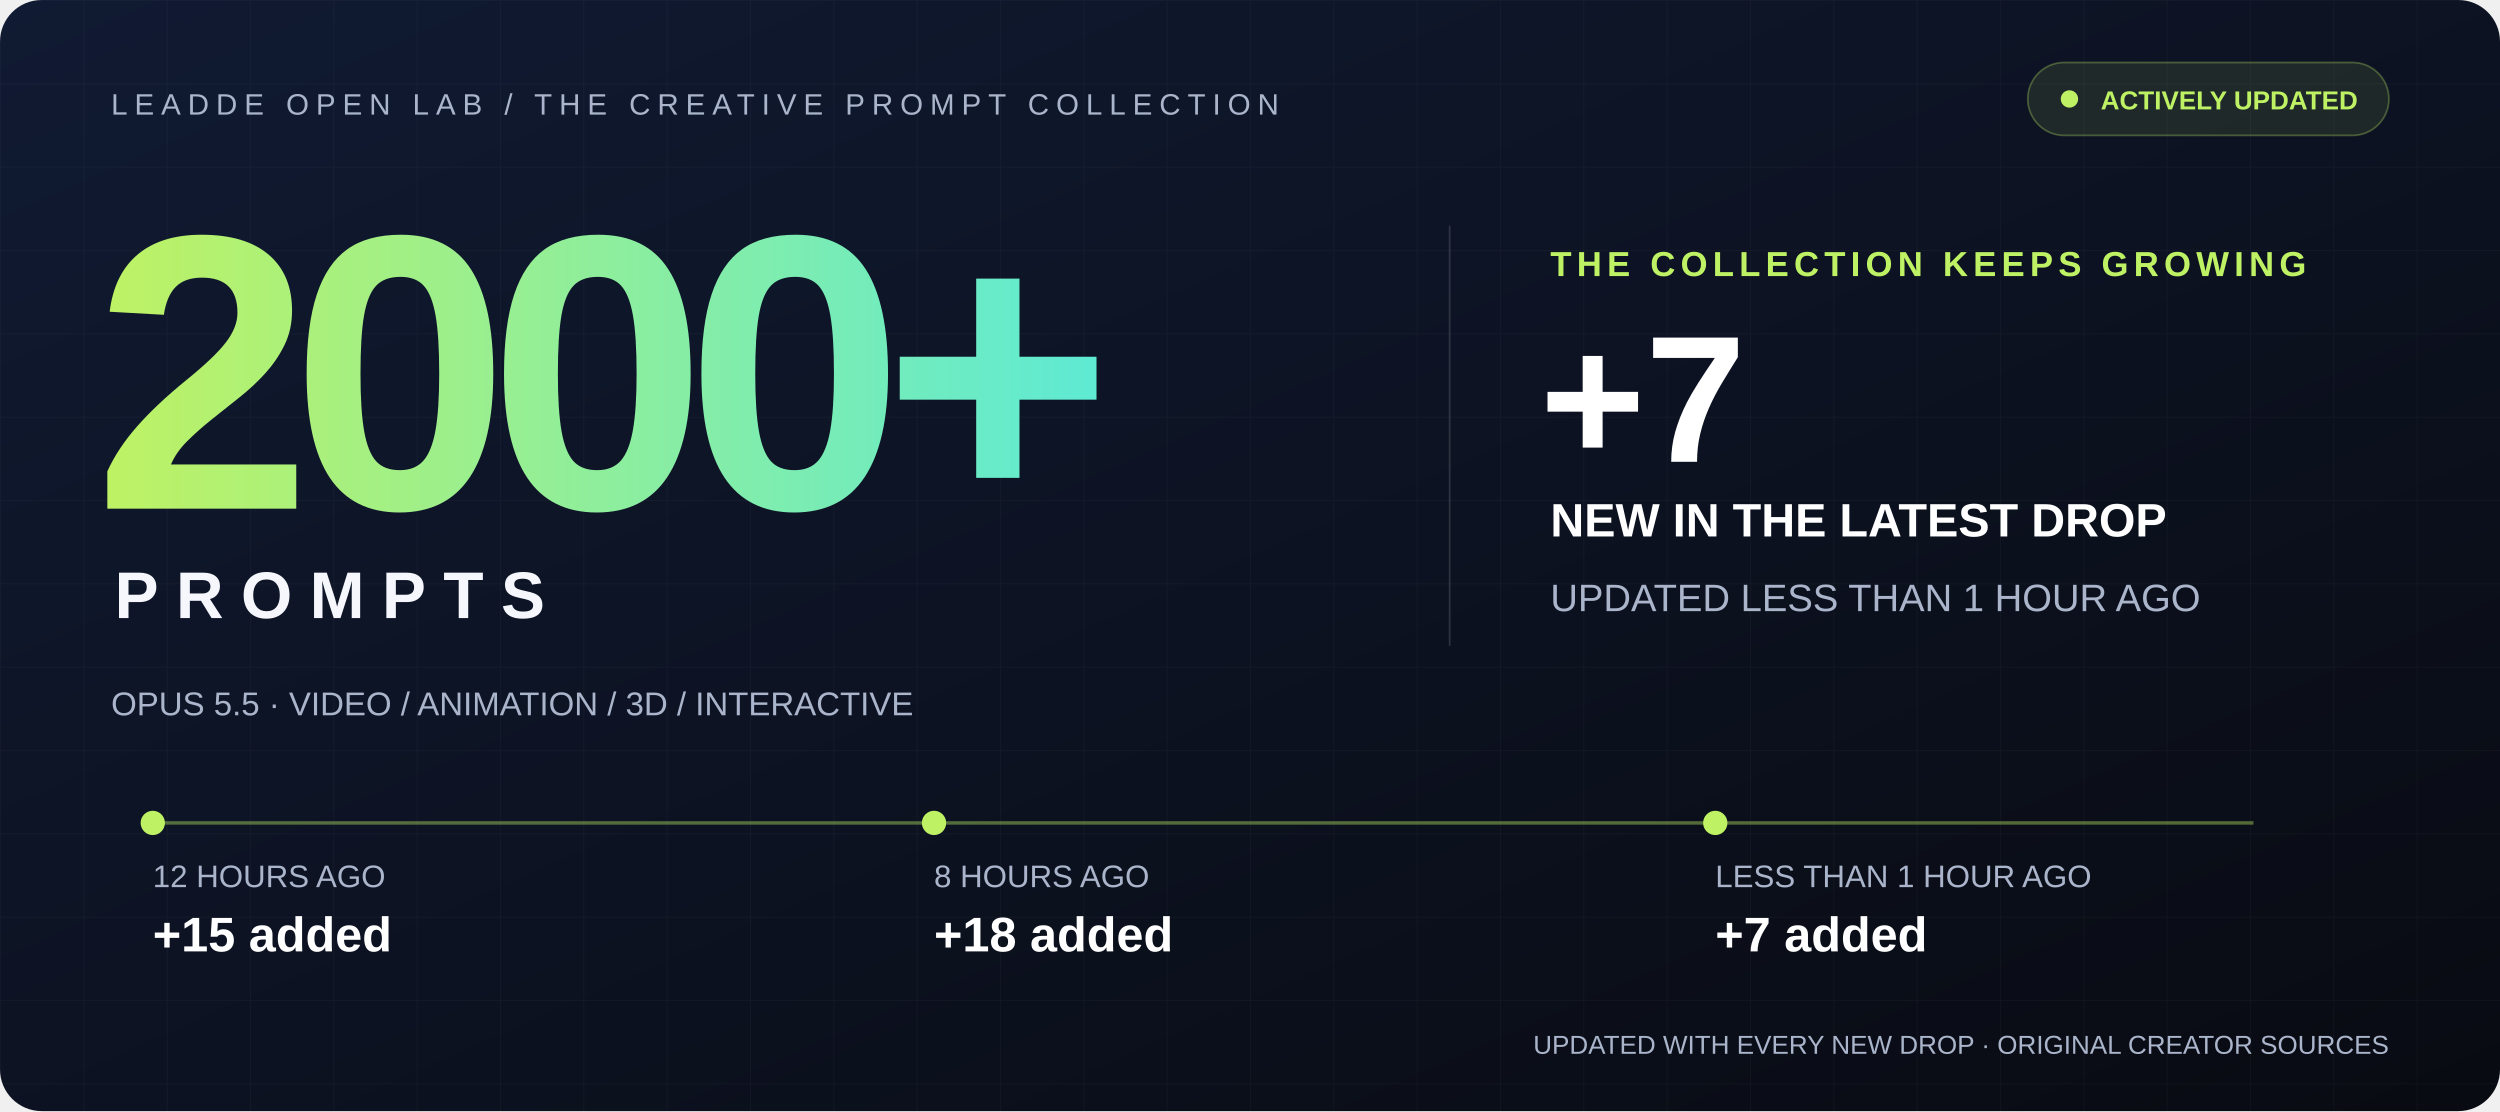
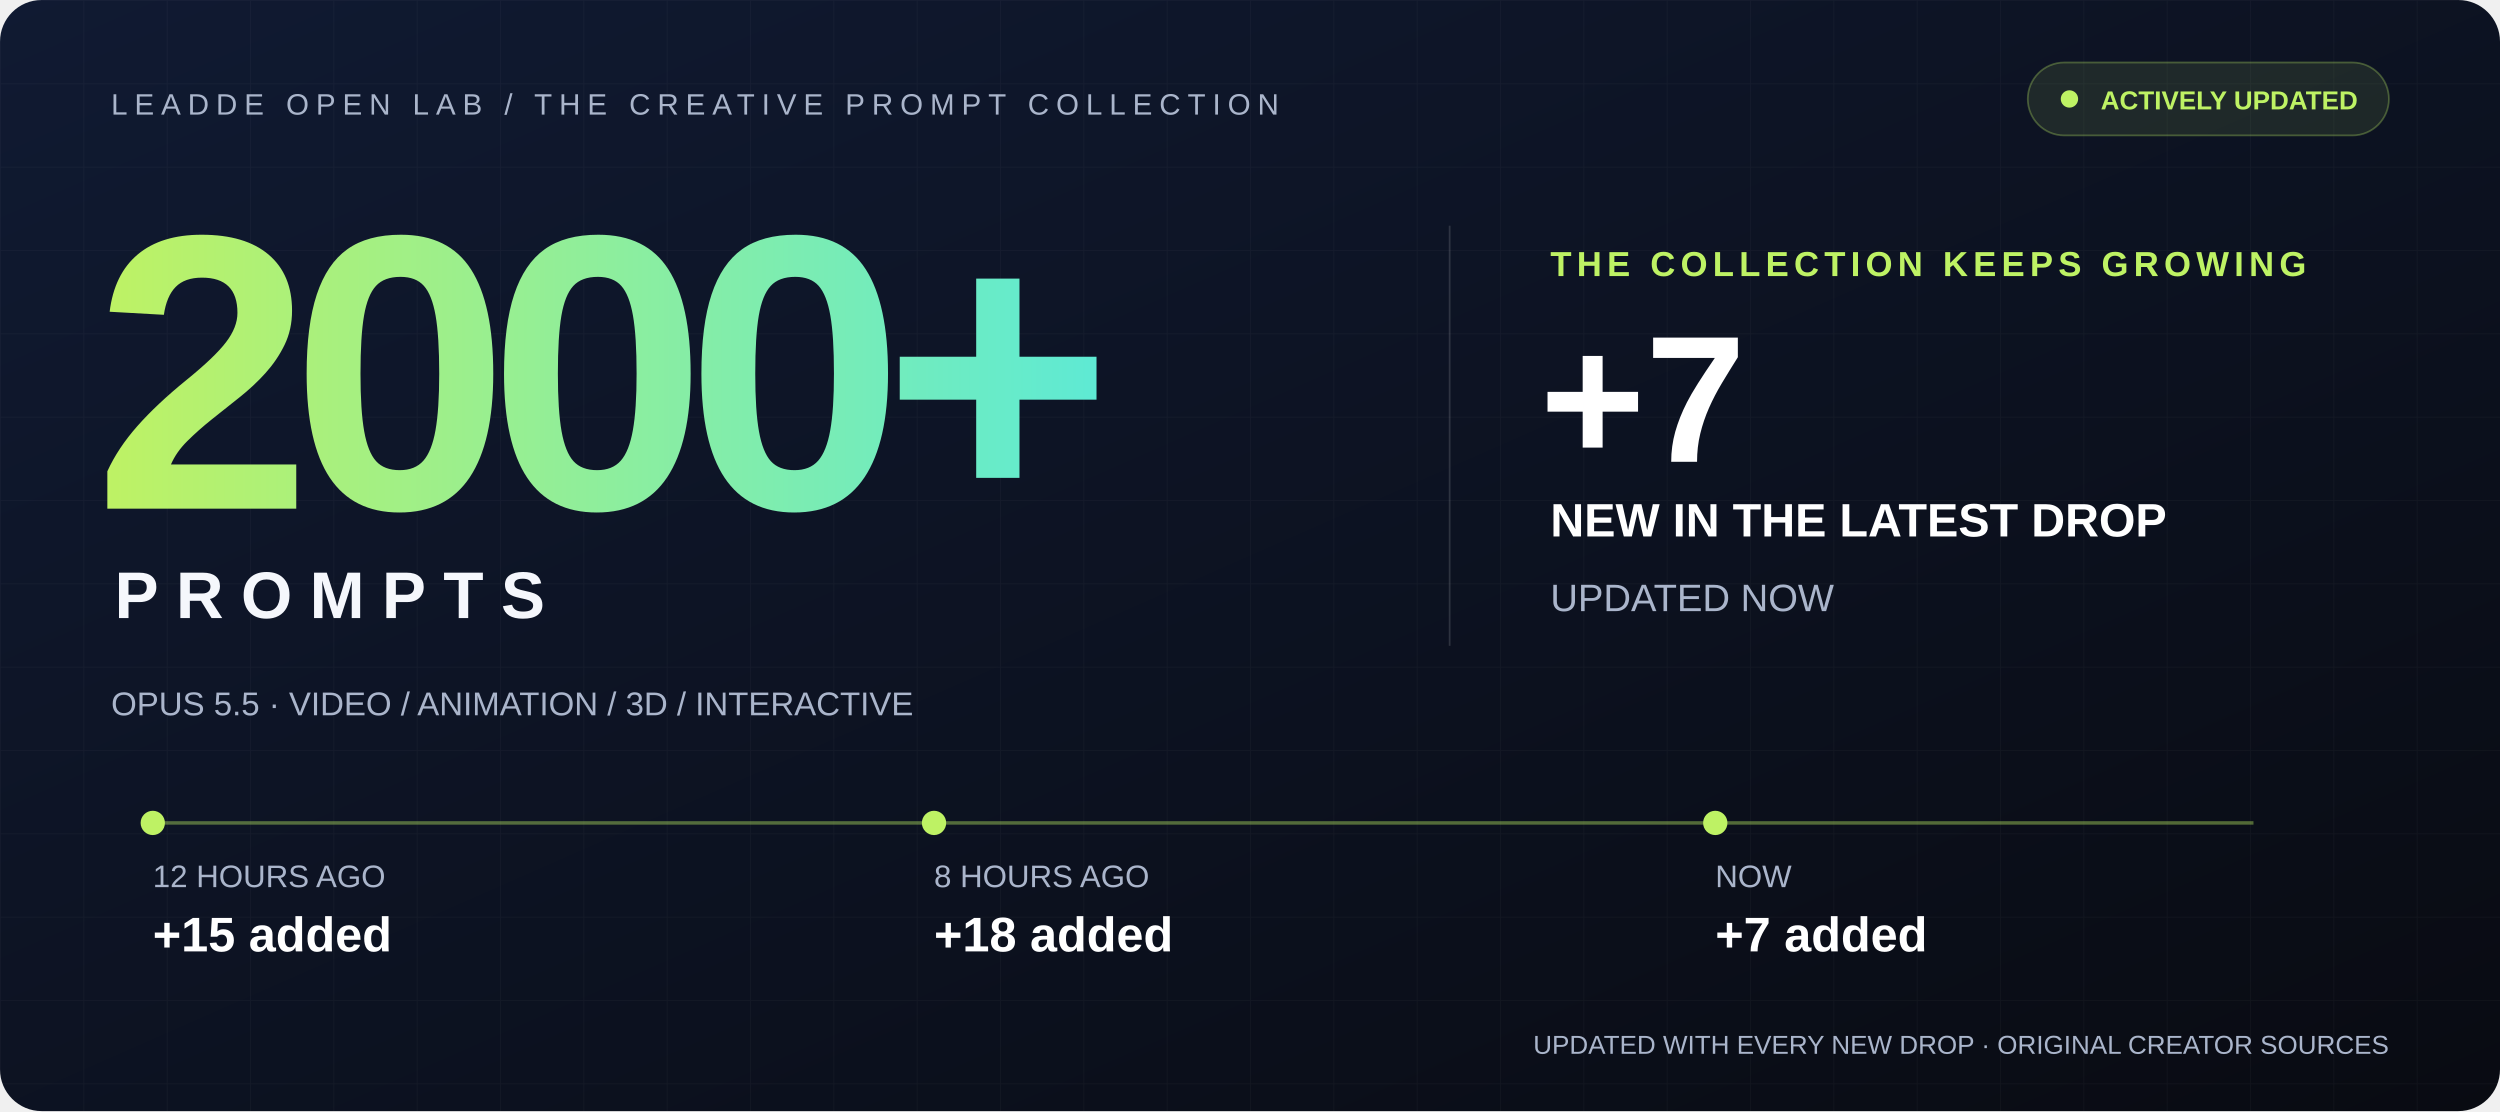
<svg xmlns="http://www.w3.org/2000/svg" width="1440" height="640" viewBox="0 0 1440 640" role="img" aria-labelledby="title desc">
  <defs>
    <linearGradient id="bg" x2="1" y2="1">
      <stop stop-color="#101a32" />
      <stop offset="1" stop-color="#090b12" />
    </linearGradient>
    <linearGradient id="accent">
      <stop stop-color="#bef264" />
      <stop offset="1" stop-color="#5eead4" />
    </linearGradient>
    <pattern id="grid" width="48" height="48" patternUnits="userSpaceOnUse">
      <path d="M48 0H0V48" fill="none" stroke="#fff" stroke-opacity=".035" />
    </pattern>
  </defs>
  <rect width="1440" height="640" rx="24" fill="url(#bg)" />
  <rect width="1440" height="640" rx="24" fill="url(#grid)" />
  <g font-family="Arial, Helvetica, sans-serif">
    <text x="64" y="66" fill="#aab5cb" font-size="17" letter-spacing="4">LEADDE OPEN LAB / THE CREATIVE PROMPT COLLECTION</text>
    <rect x="1168" y="36" width="208" height="42" rx="21" fill="#bef264" fill-opacity=".1" stroke="#bef264" stroke-opacity=".3" />
    <circle cx="1192" cy="57" r="5" fill="#bef264" />
    <text x="1210" y="63" fill="#bef264" font-size="15" font-weight="700">ACTIVELY UPDATED</text>
    <text x="54" y="293" fill="url(#accent)" font-size="226" font-weight="800" letter-spacing="-12">2000+</text>
    <text x="66" y="356" fill="#f5f7fc" font-size="38" font-weight="700" letter-spacing="10">PROMPTS</text>
    <path d="M835 130V372" stroke="#fff" stroke-opacity=".14" />
    <text x="893" y="159" fill="#bef264" font-size="20" font-weight="700" letter-spacing="3">THE COLLECTION KEEPS GROWING</text>
    <text x="887" y="266" fill="#fff" font-size="104" font-weight="800">+7</text>
    <text x="893" y="309" fill="#fff" font-size="27" font-weight="700">NEW IN THE LATEST DROP</text>
-     <text x="893" y="352" fill="#aab5cb" font-size="22">UPDATED LESS THAN 1 HOUR AGO</text>
+     <text x="893" y="352" fill="#aab5cb" font-size="22">UPDATED NOW</text>
    <text x="64" y="412" fill="#aab5cb" font-size="19">OPUS 5.5 · VIDEO / ANIMATION / 3D / INTERACTIVE</text>
    <path d="M88 474H1298" stroke="#bef264" stroke-opacity=".4" stroke-width="2" />
    <circle cx="88" cy="474" r="7" fill="#bef264" />
    <text x="88" y="511" fill="#aab5cb" font-size="18">12 HOURS AGO</text>
    <text x="88" y="548" fill="#fff" font-size="28" font-weight="700">+15 added</text>
    <circle cx="538" cy="474" r="7" fill="#bef264" />
    <text x="538" y="511" fill="#aab5cb" font-size="18">8 HOURS AGO</text>
    <text x="538" y="548" fill="#fff" font-size="28" font-weight="700">+18 added</text>
    <circle cx="988" cy="474" r="7" fill="#bef264" />
-     <text x="988" y="511" fill="#aab5cb" font-size="18">LESS THAN 1 HOUR AGO</text>
+     <text x="988" y="511" fill="#aab5cb" font-size="18">NOW</text>
    <text x="988" y="548" fill="#fff" font-size="28" font-weight="700">+7 added</text>
    <text x="1376" y="607" text-anchor="end" fill="#aab5cb" font-size="15">UPDATED WITH EVERY NEW DROP · ORIGINAL CREATOR SOURCES</text>
  </g>
</svg>
